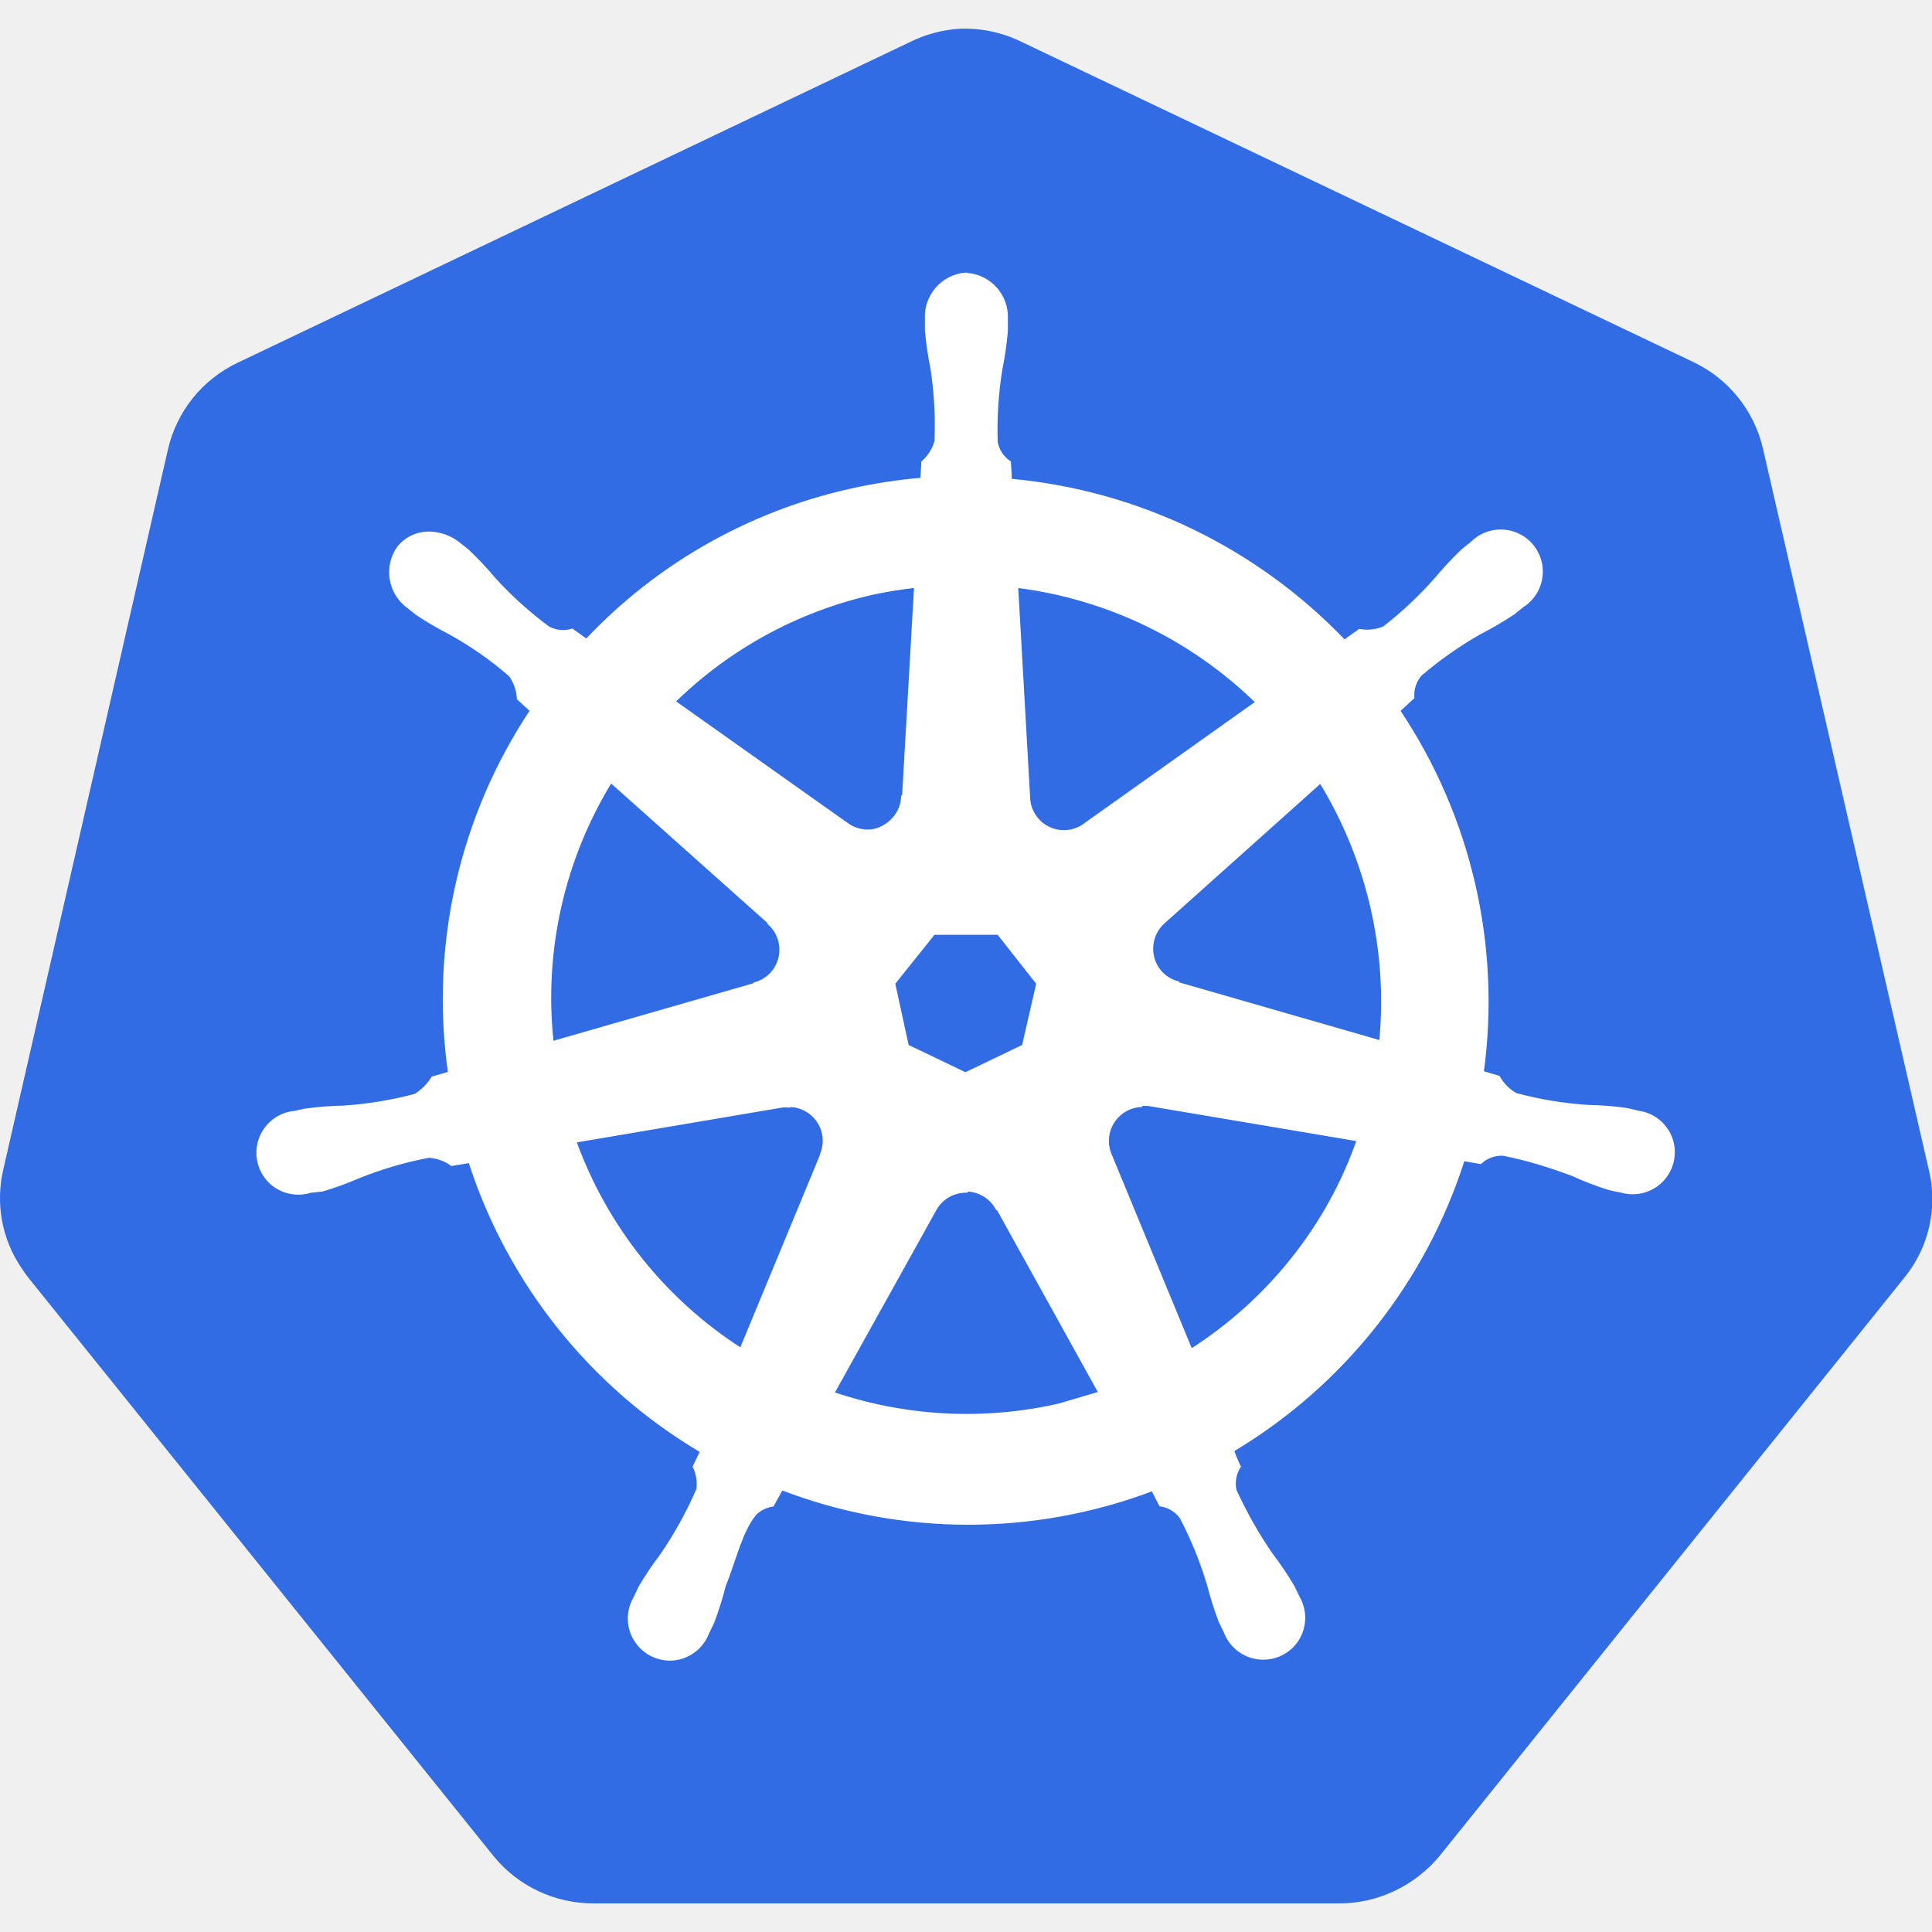
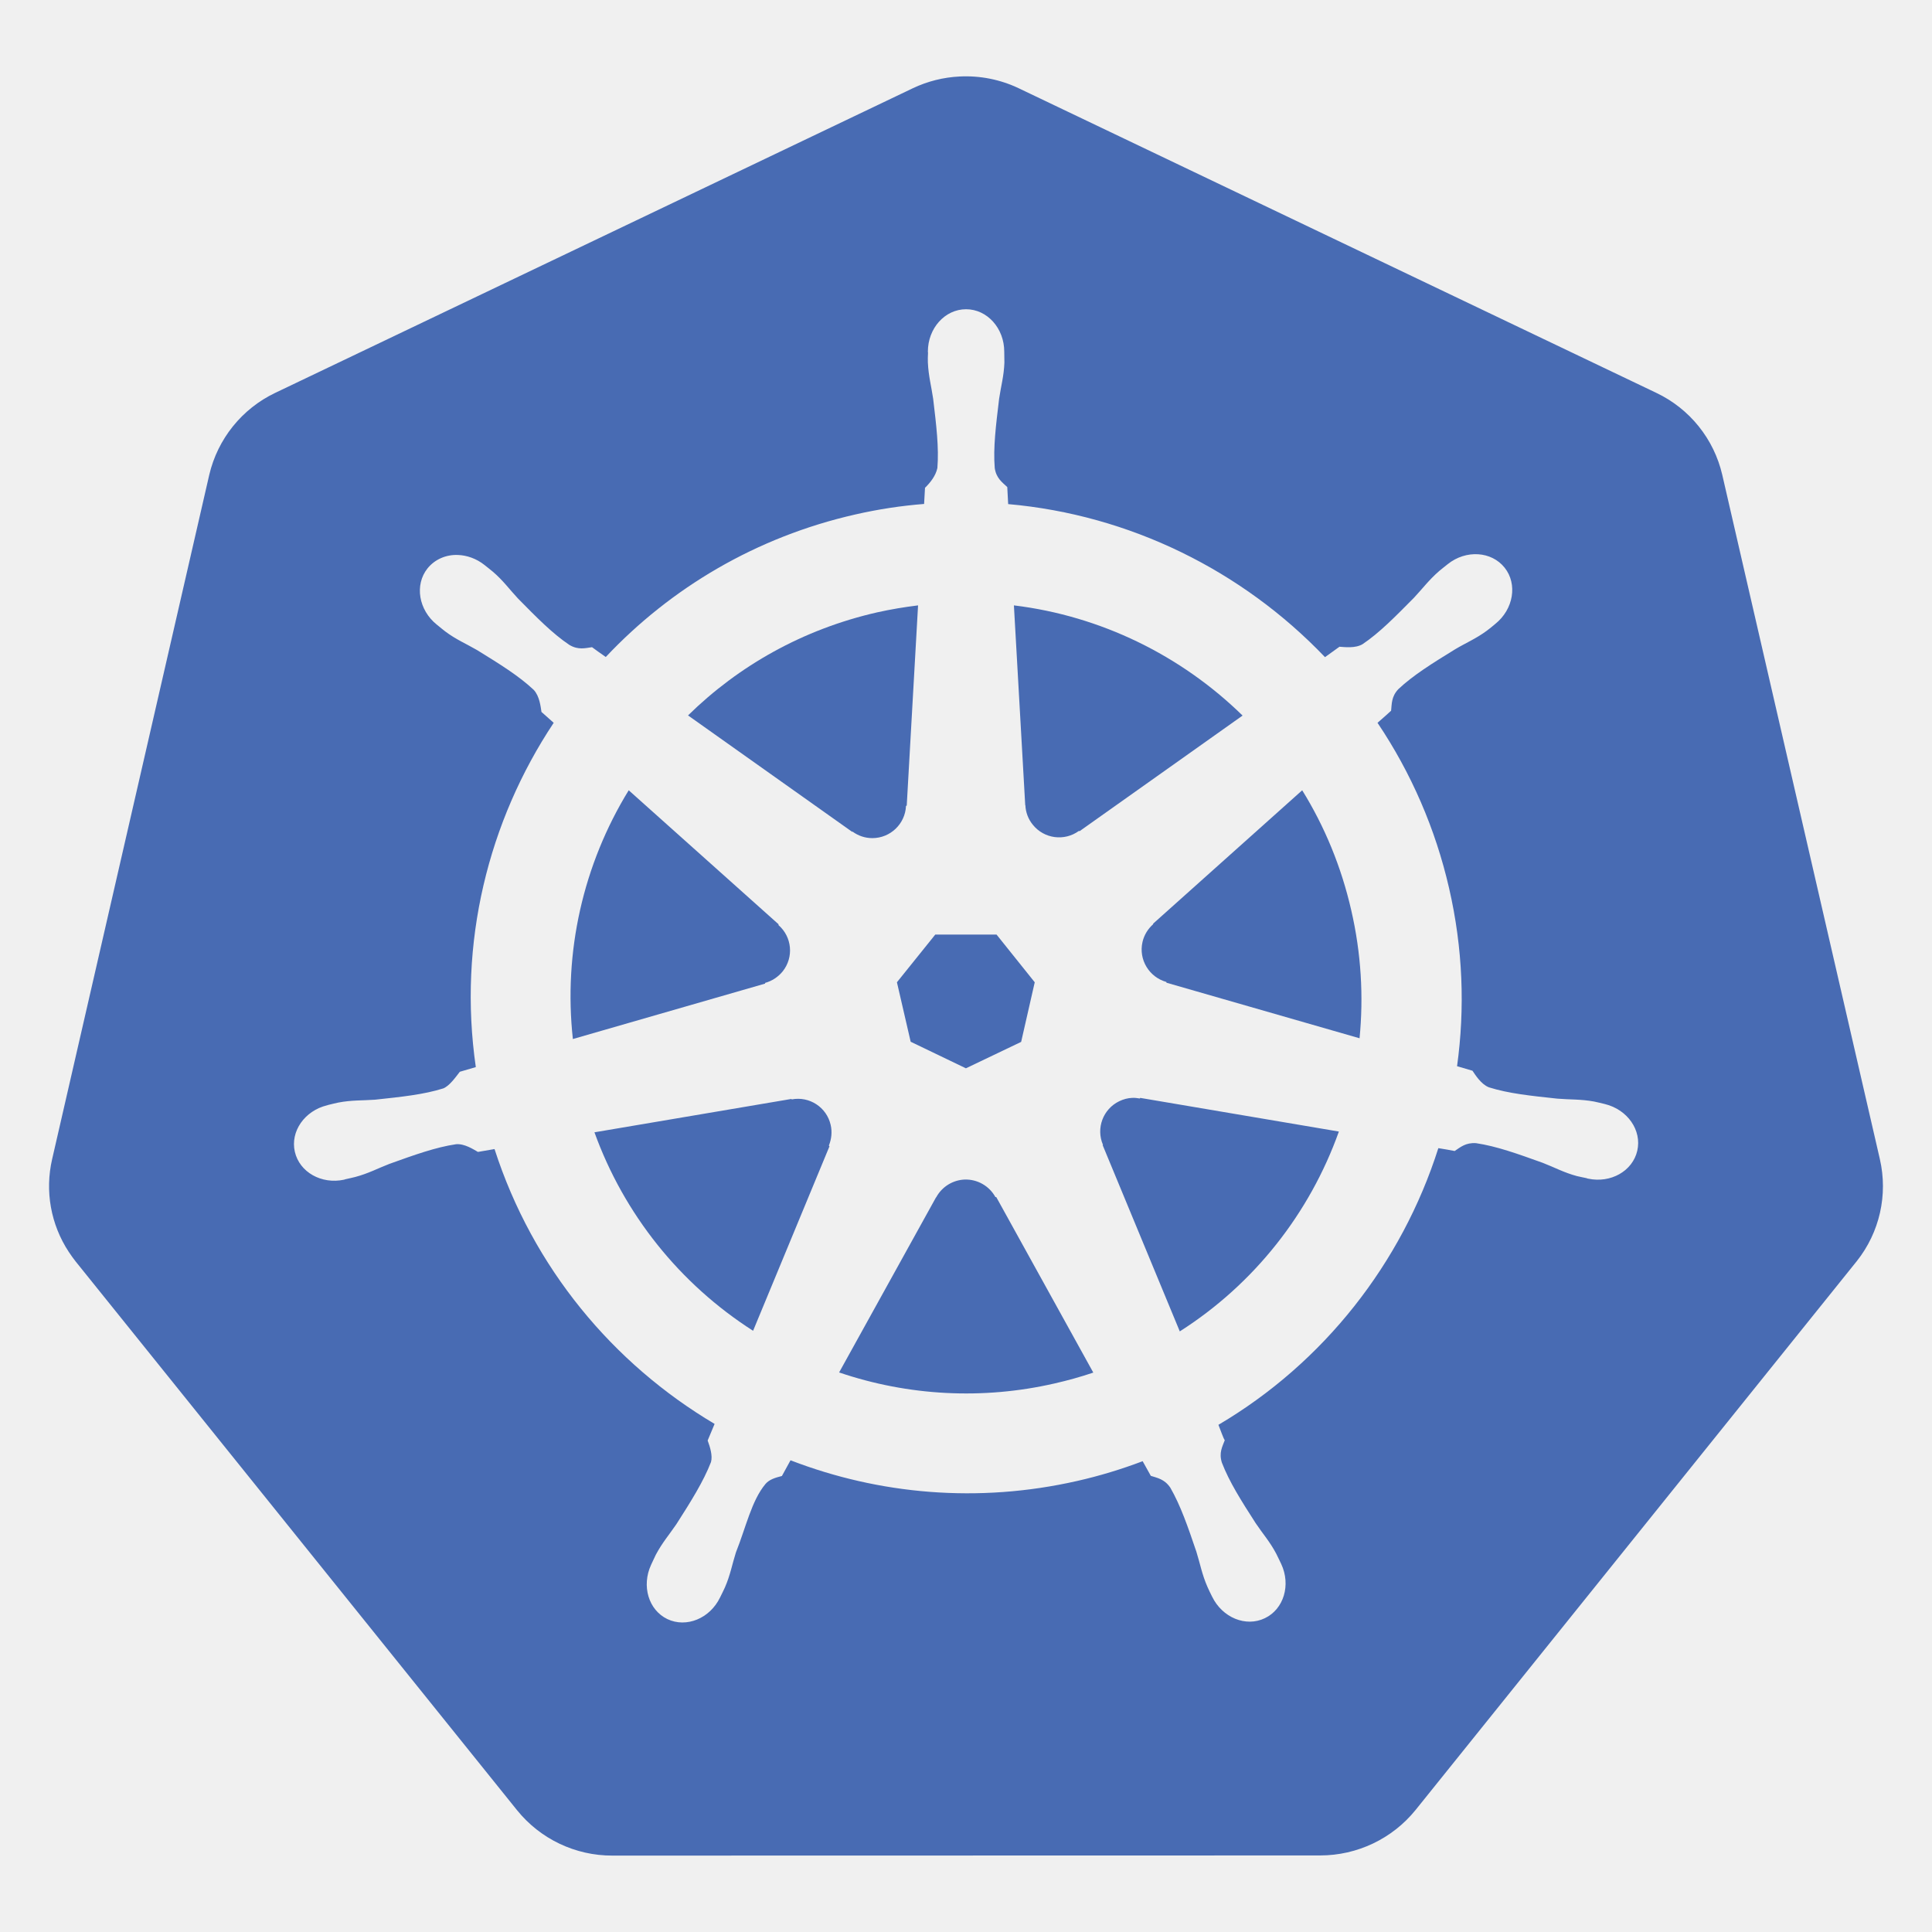
- <svg xmlns="http://www.w3.org/2000/svg" viewBox="0 0 32 32" width="64" height="64">
-   <path d="M15.9.476a2.14 2.14 0 0 0-.823.218L3.932 6.01c-.582.277-1.005.804-1.15 1.432L.054 19.373c-.13.56-.025 1.147.3 1.627q.057.087.12.168l7.7 9.574c.407.5 1.018.787 1.662.784h12.35c.646.001 1.258-.3 1.664-.793l7.696-9.576c.404-.5.555-1.16.4-1.786L29.2 7.43c-.145-.628-.57-1.155-1.15-1.432L16.923.695A2.14 2.14 0 0 0 15.89.476z" fill="#326ce5" />
-   <path d="M16.002 4.542c-.384.027-.675.356-.655.74v.188c.018.213.05.424.092.633a6.22 6.22 0 0 1 .066 1.21c-.038.133-.114.253-.218.345l-.015.282c-.405.034-.807.096-1.203.186-1.666.376-3.183 1.24-4.354 2.485l-.24-.17c-.132.04-.274.025-.395-.04a6.22 6.22 0 0 1-.897-.81 5.55 5.55 0 0 0-.437-.465l-.148-.118c-.132-.106-.294-.167-.463-.175a.64.64 0 0 0-.531.236c-.226.317-.152.756.164.983l.138.11a5.55 5.55 0 0 0 .552.323c.354.197.688.428.998.7a.74.74 0 0 1 .133.384l.218.2c-1.177 1.766-1.66 3.905-1.358 6.006l-.28.08c-.073.116-.17.215-.286.288a6.22 6.22 0 0 1-1.194.197 5.57 5.57 0 0 0-.64.05l-.177.04h-.02a.67.67 0 0 0-.387 1.132.67.67 0 0 0 .684.165h.013l.18-.02c.203-.06.403-.134.598-.218.375-.15.764-.265 1.162-.34.138.008.27.055.382.135l.3-.05c.65 2.017 2.016 3.726 3.84 4.803l-.122.255c.056.117.077.247.06.376-.165.382-.367.748-.603 1.092a5.58 5.58 0 0 0-.358.533l-.085.18a.67.67 0 0 0 .65 1.001.67.67 0 0 0 .553-.432l.083-.17c.076-.2.14-.404.192-.61.177-.437.273-.906.515-1.196a.54.54 0 0 1 .286-.14l.15-.273a8.62 8.62 0 0 0 6.146.015l.133.255c.136.02.258.095.34.205.188.358.34.733.456 1.12a5.57 5.57 0 0 0 .194.611l.083.17a.67.67 0 0 0 1.187.131.67.67 0 0 0 .016-.701l-.087-.18a5.55 5.55 0 0 0-.358-.531c-.23-.332-.428-.686-.6-1.057a.52.52 0 0 1 .068-.4 2.29 2.29 0 0 1-.111-.269c1.82-1.085 3.18-2.8 3.823-4.82l.284.05c.102-.093.236-.142.373-.138.397.076.786.2 1.162.34.195.09.395.166.598.23.048.013.118.024.172.037h.013a.67.67 0 0 0 .841-.851.67.67 0 0 0-.544-.446l-.194-.046a5.57 5.57 0 0 0-.64-.05c-.404-.026-.804-.092-1.194-.197-.12-.067-.22-.167-.288-.288l-.27-.08a8.65 8.65 0 0 0-1.386-5.993l.236-.218c-.01-.137.035-.273.124-.378.307-.264.64-.497.99-.696a5.57 5.57 0 0 0 .552-.323l.146-.118a.67.67 0 0 0-.133-1.202.67.67 0 0 0-.696.161l-.148.118a5.57 5.57 0 0 0-.437.465c-.264.302-.556.577-.873.823a.74.74 0 0 1-.404.044l-.253.18c-1.46-1.53-3.427-2.48-5.535-2.67 0-.1-.013-.25-.015-.297-.113-.078-.192-.197-.218-.332a6.23 6.23 0 0 1 .076-1.207c.043-.21.073-.42.092-.633v-.2c.02-.384-.27-.713-.655-.74zm-.834 5.166l-.2 3.493h-.015c-.01.216-.137.4-.332.504s-.426.073-.6-.054l-2.865-2.03a6.86 6.86 0 0 1 3.303-1.799c.234-.05.47-.088.707-.114zm1.668 0c1.505.187 2.906.863 3.99 1.924l-2.838 2.017c-.175.14-.415.168-.618.072s-.333-.3-.336-.524zm-6.72 3.227l2.62 2.338v.015c.163.142.234.363.186.574s-.21.378-.417.435v.01l-3.362.967a6.86 6.86 0 0 1 .974-4.34zm11.753 0c.796 1.295 1.148 2.814 1.002 4.327l-3.367-.97v-.013c-.21-.057-.37-.224-.417-.435s.023-.43.186-.574l2.6-2.327zm-6.404 2.52h1.072l.655.832-.238 1.04-.963.463-.965-.463-.227-1.04zm3.434 2.838c.045-.005.1-.005.135 0l3.467.585c-.5 1.44-1.487 2.67-2.775 3.493l-1.34-3.244a.59.59 0 0 1 .509-.819zm-5.823.015c.196.003.377.104.484.268s.124.37.047.55v.013l-1.332 3.218C11 21.54 10.032 20.325 9.517 18.9l3.437-.583c.038-.004.077-.004.116 0zm2.904 1.4a.59.59 0 0 1 .537.308h.013l1.694 3.057-.677.2c-1.246.285-2.547.218-3.758-.194l1.7-3.057c.103-.18.293-.29.5-.295z" fill="#fff" stroke="#fff" stroke-width=".055" />
+ <svg xmlns="http://www.w3.org/2000/svg" viewBox="0 0 128 128">
+   <g fill="#486bb3">
+     <path d="M56.484 55.098c.37.27.82.43 1.31.43 1.2 0 2.18-.95 2.23-2.13l.05-.03.75-13.26c-.9.11-1.8.26-2.7.46-4.93 1.12-9.2 3.55-12.54 6.83l10.87 7.71.03-.01zM55.034 74.528a2.218 2.218 0 00-2.58-1.69l-.02-.03-13.05 2.21a26.15 26.15 0 0010.51 13.15l5.06-12.22-.04-.05c.17-.42.23-.89.12-1.37zM50.694 65.118c.44-.12.85-.38 1.16-.76.75-.94.62-2.29-.28-3.07l.01-.05-9.93-8.88a26.07 26.07 0 00-3.7 16.48l12.73-3.67.01-.05zM60.334 69.018l3.66 1.76 3.66-1.75.9-3.95-2.53-3.16h-4.06l-2.54 3.16zM67.934 53.348c.02.46.18.91.49 1.29.75.94 2.1 1.11 3.06.41l.04.02 10.8-7.66c-4.08-3.99-9.4-6.6-15.15-7.3l.75 13.24h.01zM75.514 72.778c-.17-.03-.34-.05-.51-.04-.29.01-.58.09-.85.22a2.23 2.23 0 00-1.08 2.89l-.02.02 5.11 12.34c4.93-3.14 8.61-7.83 10.54-13.24l-13.16-2.23-.03.04zM65.954 79.318a2.246 2.246 0 00-2.04-1.17c-.77.03-1.5.46-1.89 1.18h-.01l-6.42 11.6a26.16 26.16 0 0014.27.73c.88-.2 1.74-.44 2.57-.72l-6.43-11.63h-.05z" />
+     <path d="M124.544 76.788l-10.44-45.33a8.012 8.012 0 00-4.37-5.43l-42.24-20.18a8.157 8.157 0 00-3.92-.78 8.15 8.15 0 00-3.1.78l-42.24 20.18a8.055 8.055 0 00-4.37 5.43l-10.41 45.34a7.92 7.92 0 001.1 6.14c.14.22.3.43.46.64l29.24 36.35a8.087 8.087 0 006.32 3.01l46.89-.01c2.46 0 4.78-1.11 6.32-3.01l29.23-36.36a7.981 7.981 0 001.53-6.77zm-16.07-.55c-.31 1.35-1.76 2.17-3.26 1.85-.01 0-.03 0-.04-.01-.02 0-.03-.01-.05-.02-.21-.05-.47-.09-.65-.14-.86-.23-1.49-.58-2.27-.88-1.67-.6-3.06-1.1-4.41-1.3-.69-.05-1.04.27-1.42.52-.18-.04-.75-.14-1.08-.19-2.42 7.61-7.58 14.21-14.57 18.33.12.29.33.91.42 1.02-.16.43-.4.83-.19 1.49.49 1.27 1.28 2.52 2.24 4.01.46.69.94 1.22 1.36 2.02.1.19.23.48.33.68.65 1.39.17 2.99-1.08 3.59-1.26.61-2.82-.03-3.5-1.43-.1-.2-.23-.46-.31-.65-.36-.82-.48-1.52-.73-2.32-.57-1.68-1.05-3.07-1.73-4.25-.39-.57-.86-.64-1.29-.78-.08-.14-.38-.69-.54-.97-1.4.53-2.84.97-4.34 1.31-6.56 1.49-13.13.89-18.99-1.37l-.57 1.04c-.43.11-.84.23-1.09.53-.92 1.1-1.29 2.86-1.96 4.54-.25.79-.37 1.5-.73 2.32-.08.19-.22.45-.31.64v.01l-.01.01c-.67 1.39-2.23 2.03-3.49 1.43-1.25-.6-1.72-2.2-1.08-3.59.1-.2.22-.49.32-.68.42-.79.89-1.33 1.36-2.02.96-1.5 1.8-2.84 2.29-4.11.12-.42-.06-1-.22-1.43l.46-1.1c-6.73-3.99-12.04-10.34-14.58-18.21l-1.1.19c-.3-.17-.89-.56-1.45-.51-1.35.2-2.74.7-4.41 1.3-.78.3-1.4.64-2.27.87-.18.05-.44.1-.65.15-.02 0-.03.01-.05.02-.01 0-.03 0-.04.01-1.5.32-2.95-.5-3.26-1.85-.31-1.35.65-2.72 2.14-3.08.01 0 .03-.01.04-.01.01 0 .01 0 .02-.01.21-.05.48-.12.68-.16.88-.17 1.6-.13 2.43-.19 1.77-.19 3.23-.34 4.53-.75.41-.17.81-.74 1.09-1.1l1.06-.31c-1.19-8.22.82-16.28 5.16-22.81l-.81-.72c-.05-.32-.12-1.04-.51-1.46-.99-.93-2.25-1.71-3.76-2.64-.72-.42-1.38-.69-2.1-1.23-.15-.11-.36-.29-.52-.42-.01-.01-.03-.02-.04-.03-1.21-.97-1.49-2.64-.62-3.73.49-.61 1.24-.92 2.01-.89.6.02 1.23.24 1.76.66.17.14.41.32.56.45.68.58 1.09 1.16 1.66 1.77 1.25 1.27 2.28 2.32 3.41 3.08.59.35 1.05.21 1.5.15.15.11.63.46.91.65 4.3-4.57 9.96-7.95 16.52-9.44 1.53-.35 3.05-.58 4.57-.7l.06-1.07c.34-.33.71-.79.82-1.31.11-1.36-.07-2.82-.28-4.59-.12-.82-.31-1.51-.35-2.4-.01-.18 0-.44.01-.65 0-.02-.01-.05-.01-.07 0-1.55 1.13-2.81 2.53-2.81s2.53 1.26 2.53 2.81c0 .22.01.52.01.72-.03.89-.23 1.58-.35 2.4-.21 1.76-.4 3.23-.29 4.59.1.68.5.95.83 1.26.01.18.04.79.06 1.13 8.04.71 15.5 4.39 20.99 10.14l.96-.69c.33.02 1.04.12 1.53-.17 1.13-.76 2.16-1.82 3.41-3.08.57-.61.99-1.18 1.67-1.77.15-.13.39-.31.56-.45 1.21-.97 2.9-.86 3.77.23s.59 2.76-.62 3.73c-.17.14-.39.33-.56.45-.72.53-1.38.8-2.1 1.23-1.51.93-2.77 1.71-3.76 2.64-.47.5-.43.98-.48 1.43-.14.13-.63.57-.9.8a32.75 32.75 0 014.74 10.95c.92 3.99 1.06 7.97.53 11.8l1.02.3c.18.26.56.89 1.09 1.1 1.3.41 2.76.56 4.53.75.83.07 1.55.03 2.43.19.21.04.52.12.73.17 1.5.37 2.45 1.74 2.14 3.09z" />
+     <path d="M86.274 52.358l-9.88 8.84.01.03c-.34.3-.6.7-.71 1.18-.27 1.17.44 2.33 1.58 2.65l.01.05 12.79 3.68c.27-2.76.11-5.62-.55-8.48-.66-2.89-1.77-5.56-3.25-7.95z" />
+   </g>
</svg>
